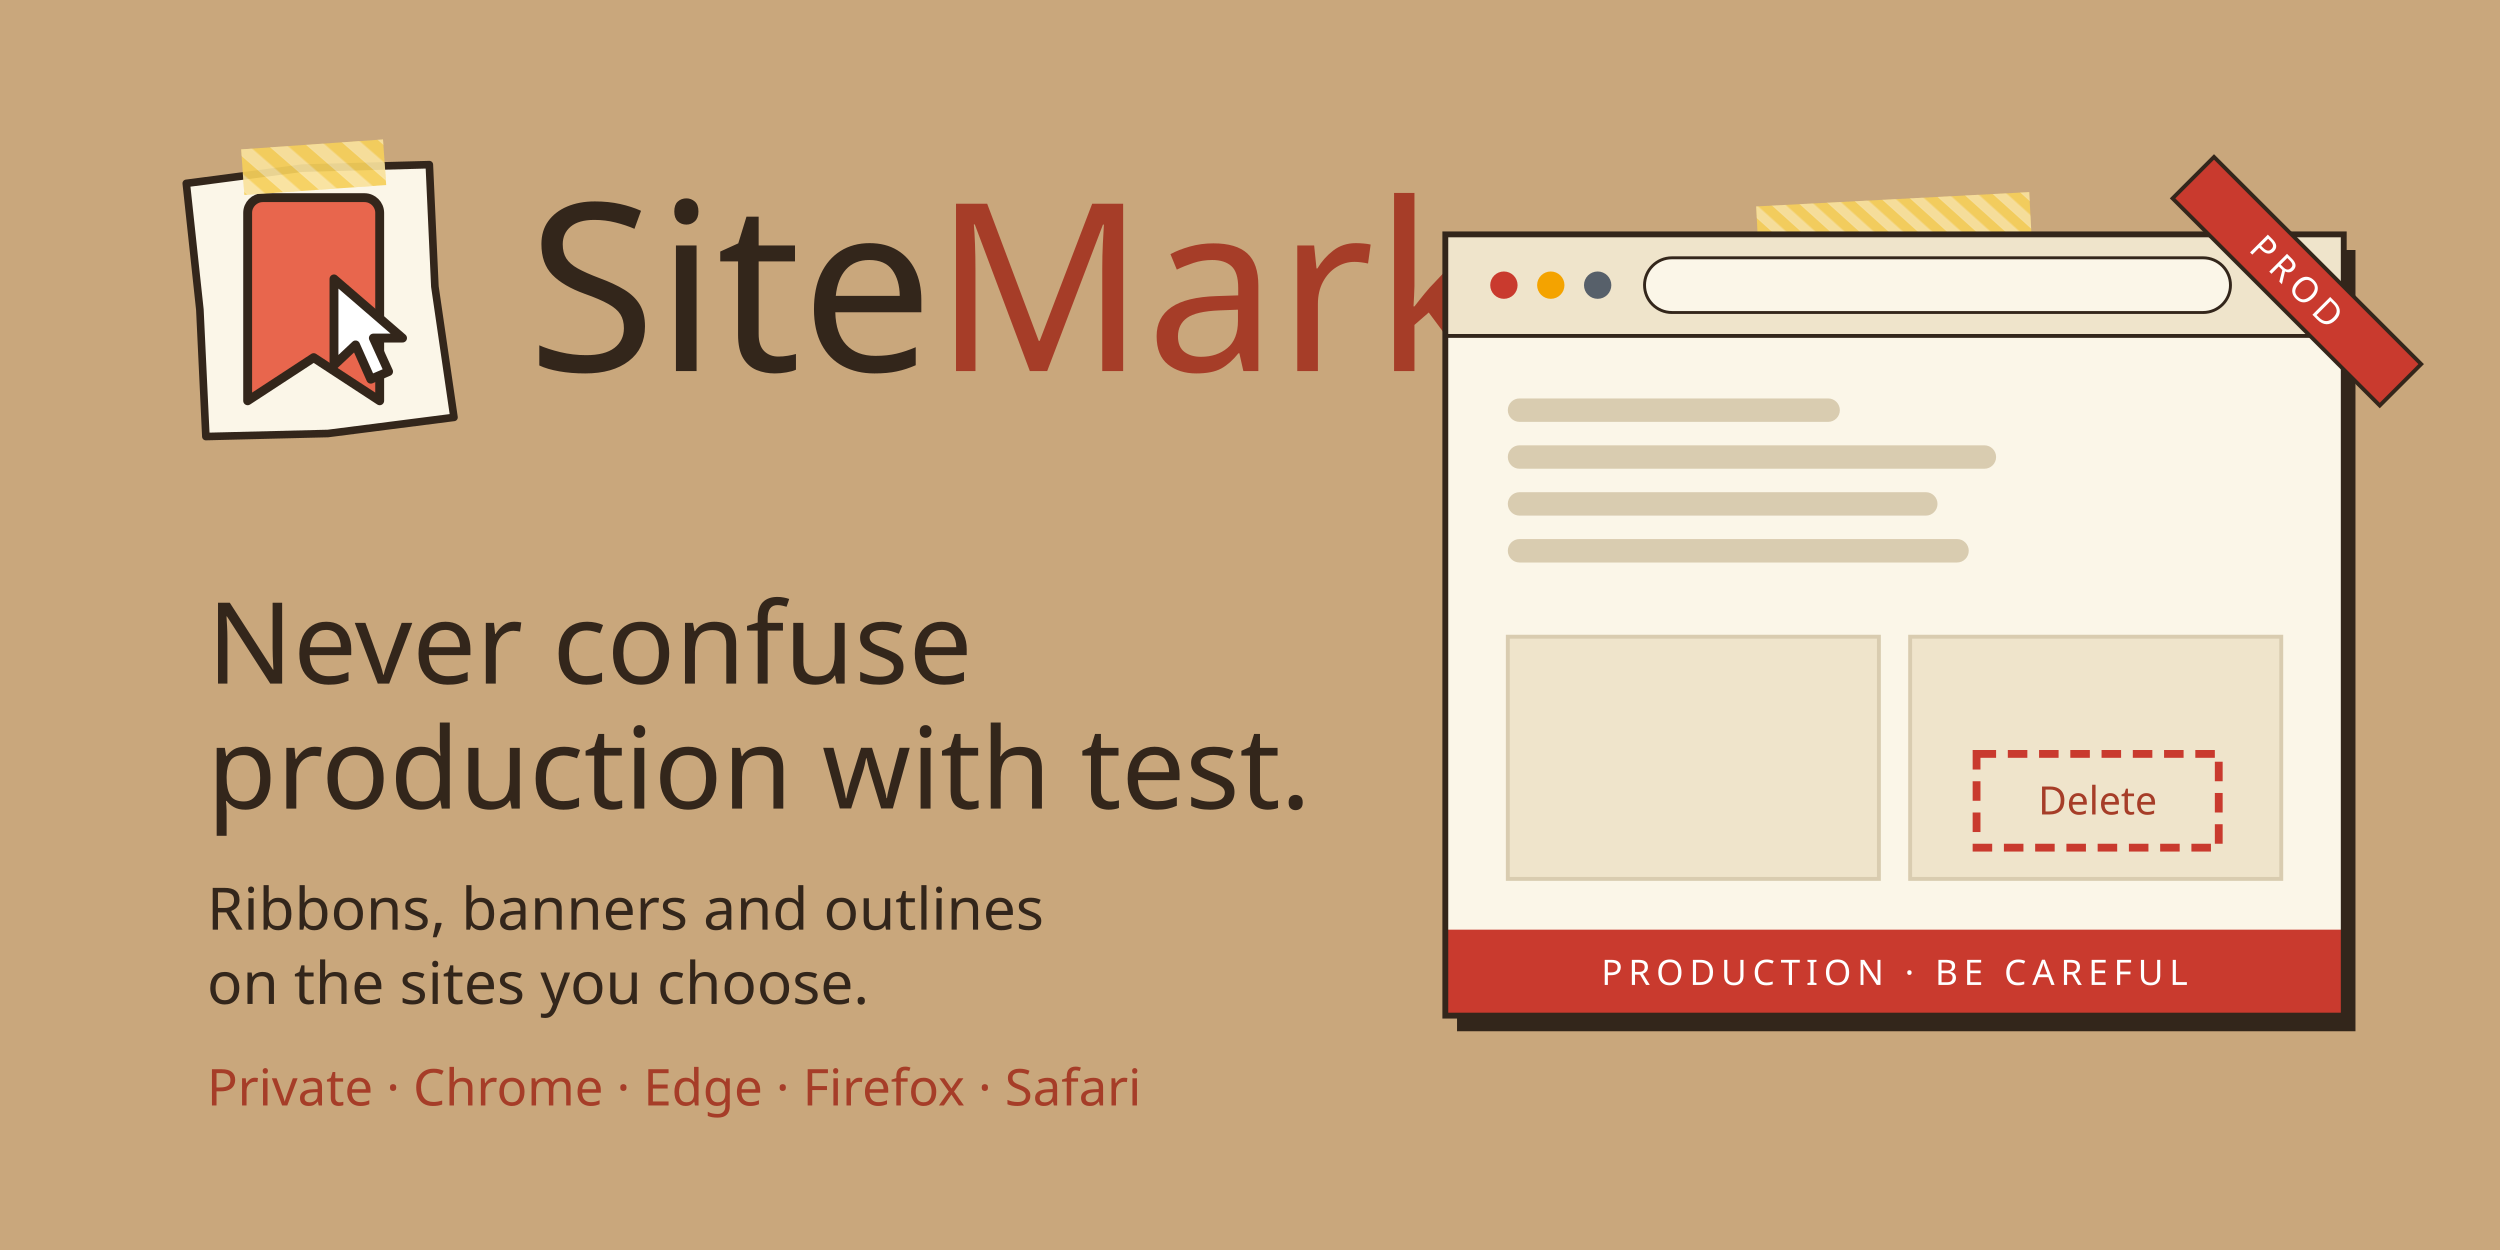
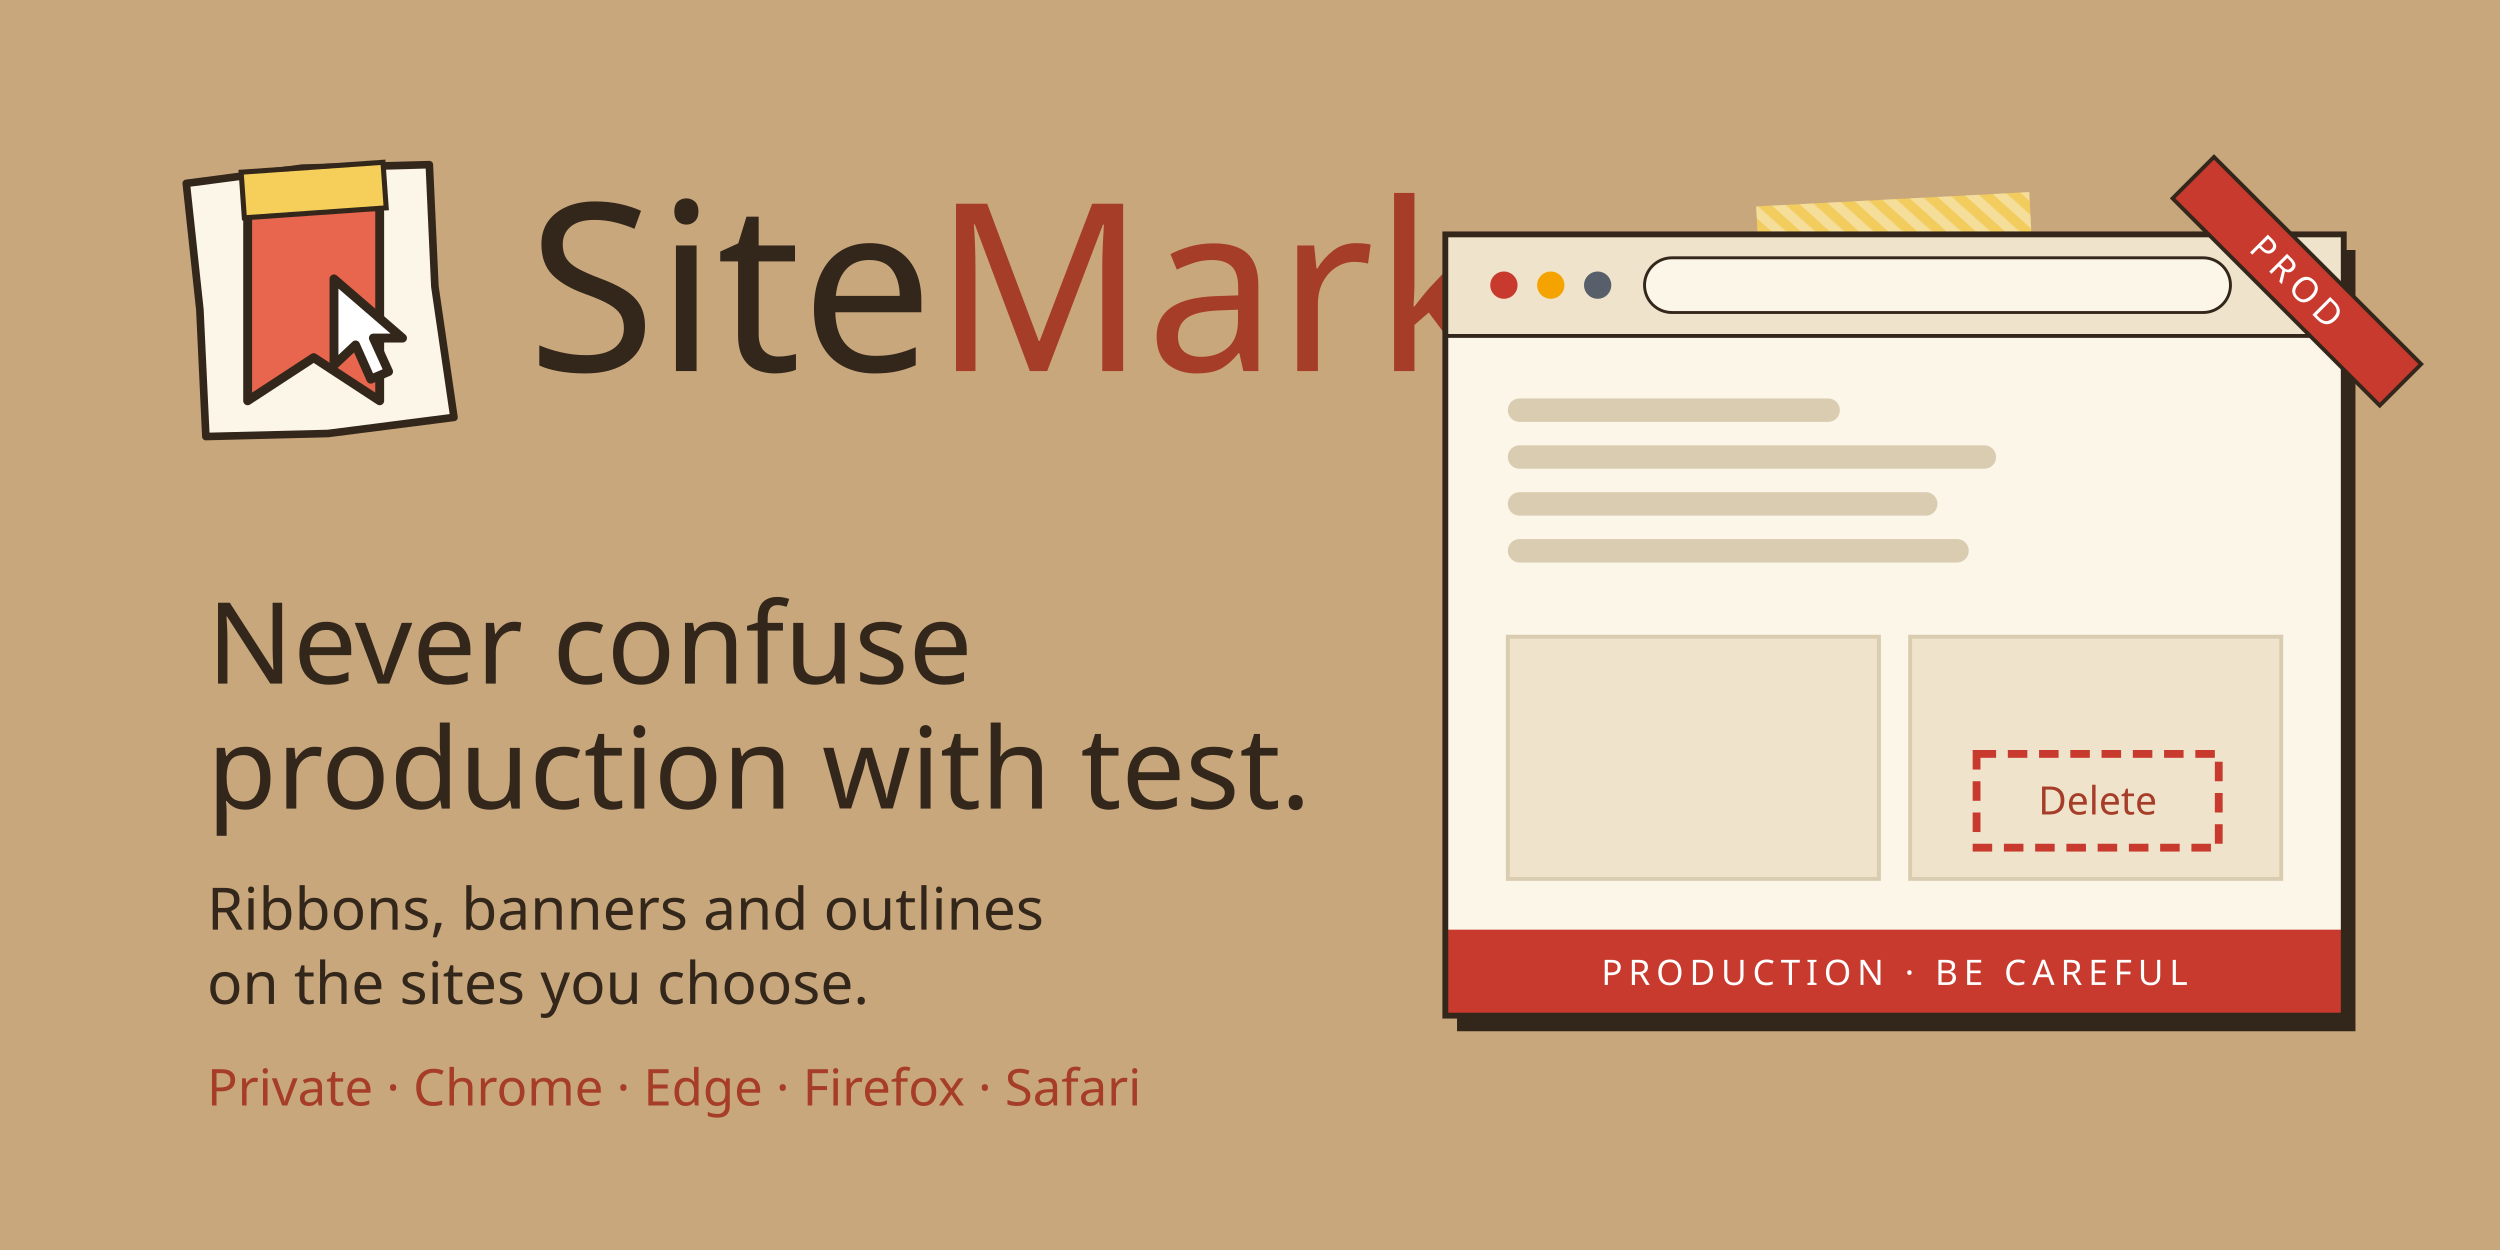
<svg xmlns="http://www.w3.org/2000/svg" viewBox="0 0 1280 640" role="img" aria-labelledby="t">
  <defs>
    <pattern id="s" width="10" height="10" patternUnits="userSpaceOnUse" patternTransform="rotate(-45)">
      <rect width="5" height="10" fill="#fff" fill-opacity=".4" />
    </pattern>
  </defs>
  <rect width="1280" height="640" fill="#c9a77c" />
  <g transform="translate(80 70) scale(1.3)">
    <g transform="rotate(-5 64 64)">
      <path d="M16 14l46-2 50 3-2 48 3 52-50 2-48-3 2-50z" fill="#fbf6e8" stroke="#33261b" stroke-width="3" stroke-linejoin="round" />
    </g>
    <path d="M42 24h40a6 6 0 0 1 6 6v74l-26-17-26 17V30a6 6 0 0 1 6-6z" fill="#e8664d" stroke="#33261b" stroke-width="3.5" stroke-linejoin="round" />
-     <g transform="rotate(-4 62 12)" opacity=".92">
-       <rect x="34" y="3" width="56" height="18" fill="#f5cf5a" />
-       <rect x="34" y="3" width="56" height="18" fill="url(#s)" />
-     </g>
+     <rect x="34" y="12" width="56" height="18" transform="rotate(-4 62 21)" fill="#f5cf5a" stroke="#33261b" stroke-width="2" />
    <path d="M70 56v34l8.5-8 6 13.5 7-3-6-13.2H97z" fill="#fff" stroke="#33261b" stroke-width="3.5" stroke-linejoin="round" />
  </g>
  <text x="270" y="190" font-family="'Caveat Brush', 'Patrick Hand', ui-rounded, system-ui, sans-serif" font-size="120" fill="#33261b">Site<tspan fill="#a63d28">Mark</tspan>
  </text>
  <g font-family="'Caveat Brush', 'Patrick Hand', ui-rounded, system-ui, sans-serif" font-size="58" fill="#33261b">
    <text x="106" y="350">Never confuse</text>
    <text x="106" y="414">production with test.</text>
  </g>
  <g font-family="'Patrick Hand', ui-rounded, system-ui, sans-serif" fill="#33261b">
    <text x="106" y="476" font-size="30">Ribbons, banners and outlines</text>
    <text x="106" y="514" font-size="30">on the sites you choose.</text>
    <text x="106" y="566" font-size="26" fill="#a63d28">Private · Chrome · Edge · Firefox · Safari</text>
  </g>
  <g transform="rotate(-3 970 120)" opacity=".92">
    <rect x="900" y="102" width="140" height="36" fill="#f5cf5a" />
    <rect x="900" y="102" width="140" height="36" fill="url(#s)" />
  </g>
  <clipPath id="w">
    <rect x="740" y="120" width="460" height="400" />
  </clipPath>
  <rect x="746" y="128" width="460" height="400" fill="#33261b" />
  <rect x="740" y="120" width="460" height="400" fill="#fbf6e8" />
  <g clip-path="url(#w)">
    <rect x="740" y="120" width="460" height="52" fill="#efe4cb" />
    <path d="M740 172h460" stroke="#33261b" stroke-width="2" />
    <circle cx="770" cy="146.0" r="7" fill="#c93a2e" />
    <circle cx="794" cy="146.0" r="7" fill="#f4a300" />
    <circle cx="818" cy="146.0" r="7" fill="#57606a" />
    <rect x="842" y="132.0" width="300" height="28" rx="14" fill="#fbf6e8" stroke="#33261b" stroke-width="1.5" />
    <rect x="772" y="204" width="170" height="12" rx="6" fill="#d9ccb0" />
    <rect x="772" y="228" width="250" height="12" rx="6" fill="#d9ccb0" />
    <rect x="772" y="252" width="220" height="12" rx="6" fill="#d9ccb0" />
    <rect x="772" y="276" width="236" height="12" rx="6" fill="#d9ccb0" />
    <rect x="772" y="326" width="190" height="124" fill="#efe4cb" stroke="#d9ccb0" stroke-width="2" />
    <rect x="978" y="326" width="190" height="124" fill="#efe4cb" stroke="#d9ccb0" stroke-width="2" />
    <rect x="1012" y="386" width="124" height="48" fill="none" stroke="#c93a2e" stroke-width="4" stroke-dasharray="10 6" />
    <text x="1074" y="417" text-anchor="middle" font-family="'Patrick Hand', ui-rounded, system-ui, sans-serif" font-size="20" fill="#a63d28">Delete</text>
    <rect x="740" y="476" width="460" height="44" fill="#c93a2e" />
    <text x="970" y="504.3" text-anchor="middle" font-family="'Patrick Hand', ui-rounded, system-ui, sans-serif" font-size="18" letter-spacing="3" fill="#fff">PRODUCTION · BE CAREFUL</text>
  </g>
  <rect x="740" y="120" width="460" height="400" fill="none" stroke="#33261b" stroke-width="3" />
  <g transform="translate(1176 144) rotate(45)">
    <rect x="-75" y="-15" width="150" height="30" fill="#c93a2e" stroke="#33261b" stroke-width="2" />
    <text x="0" y="6.5" text-anchor="middle" font-family="'Patrick Hand', ui-rounded, system-ui, sans-serif" font-size="18" letter-spacing="3" fill="#fff">PROD</text>
  </g>
</svg>
